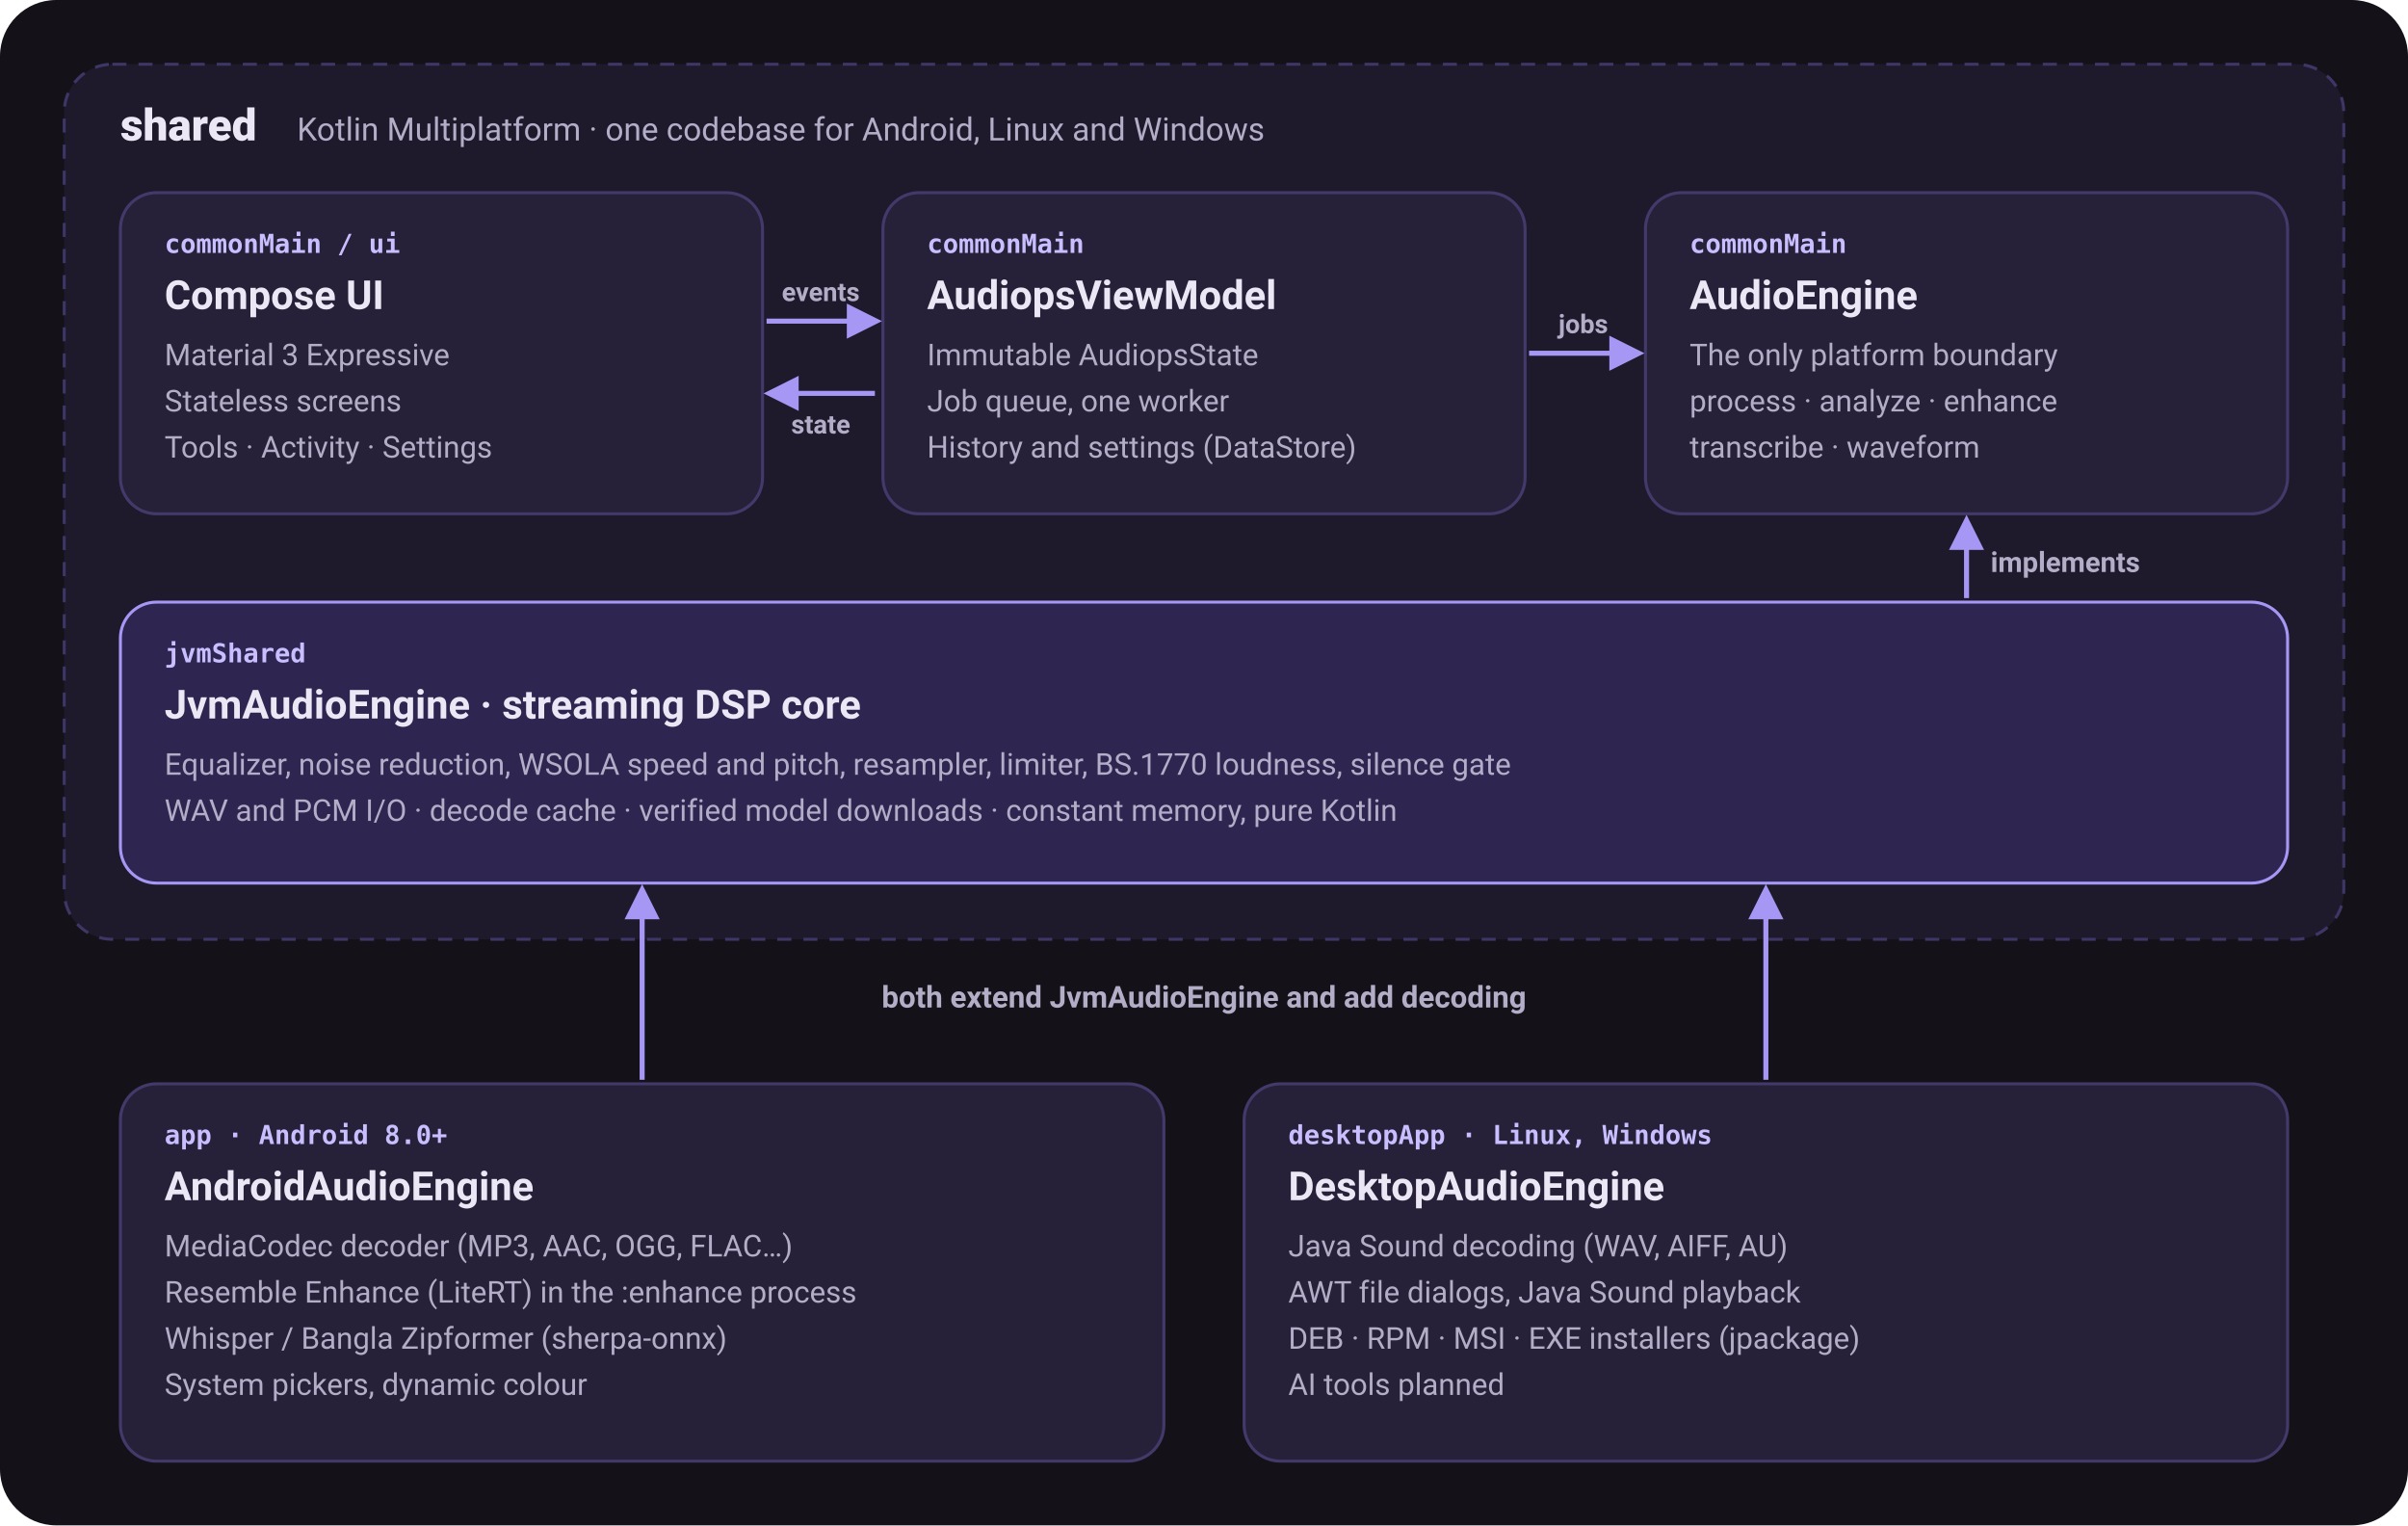
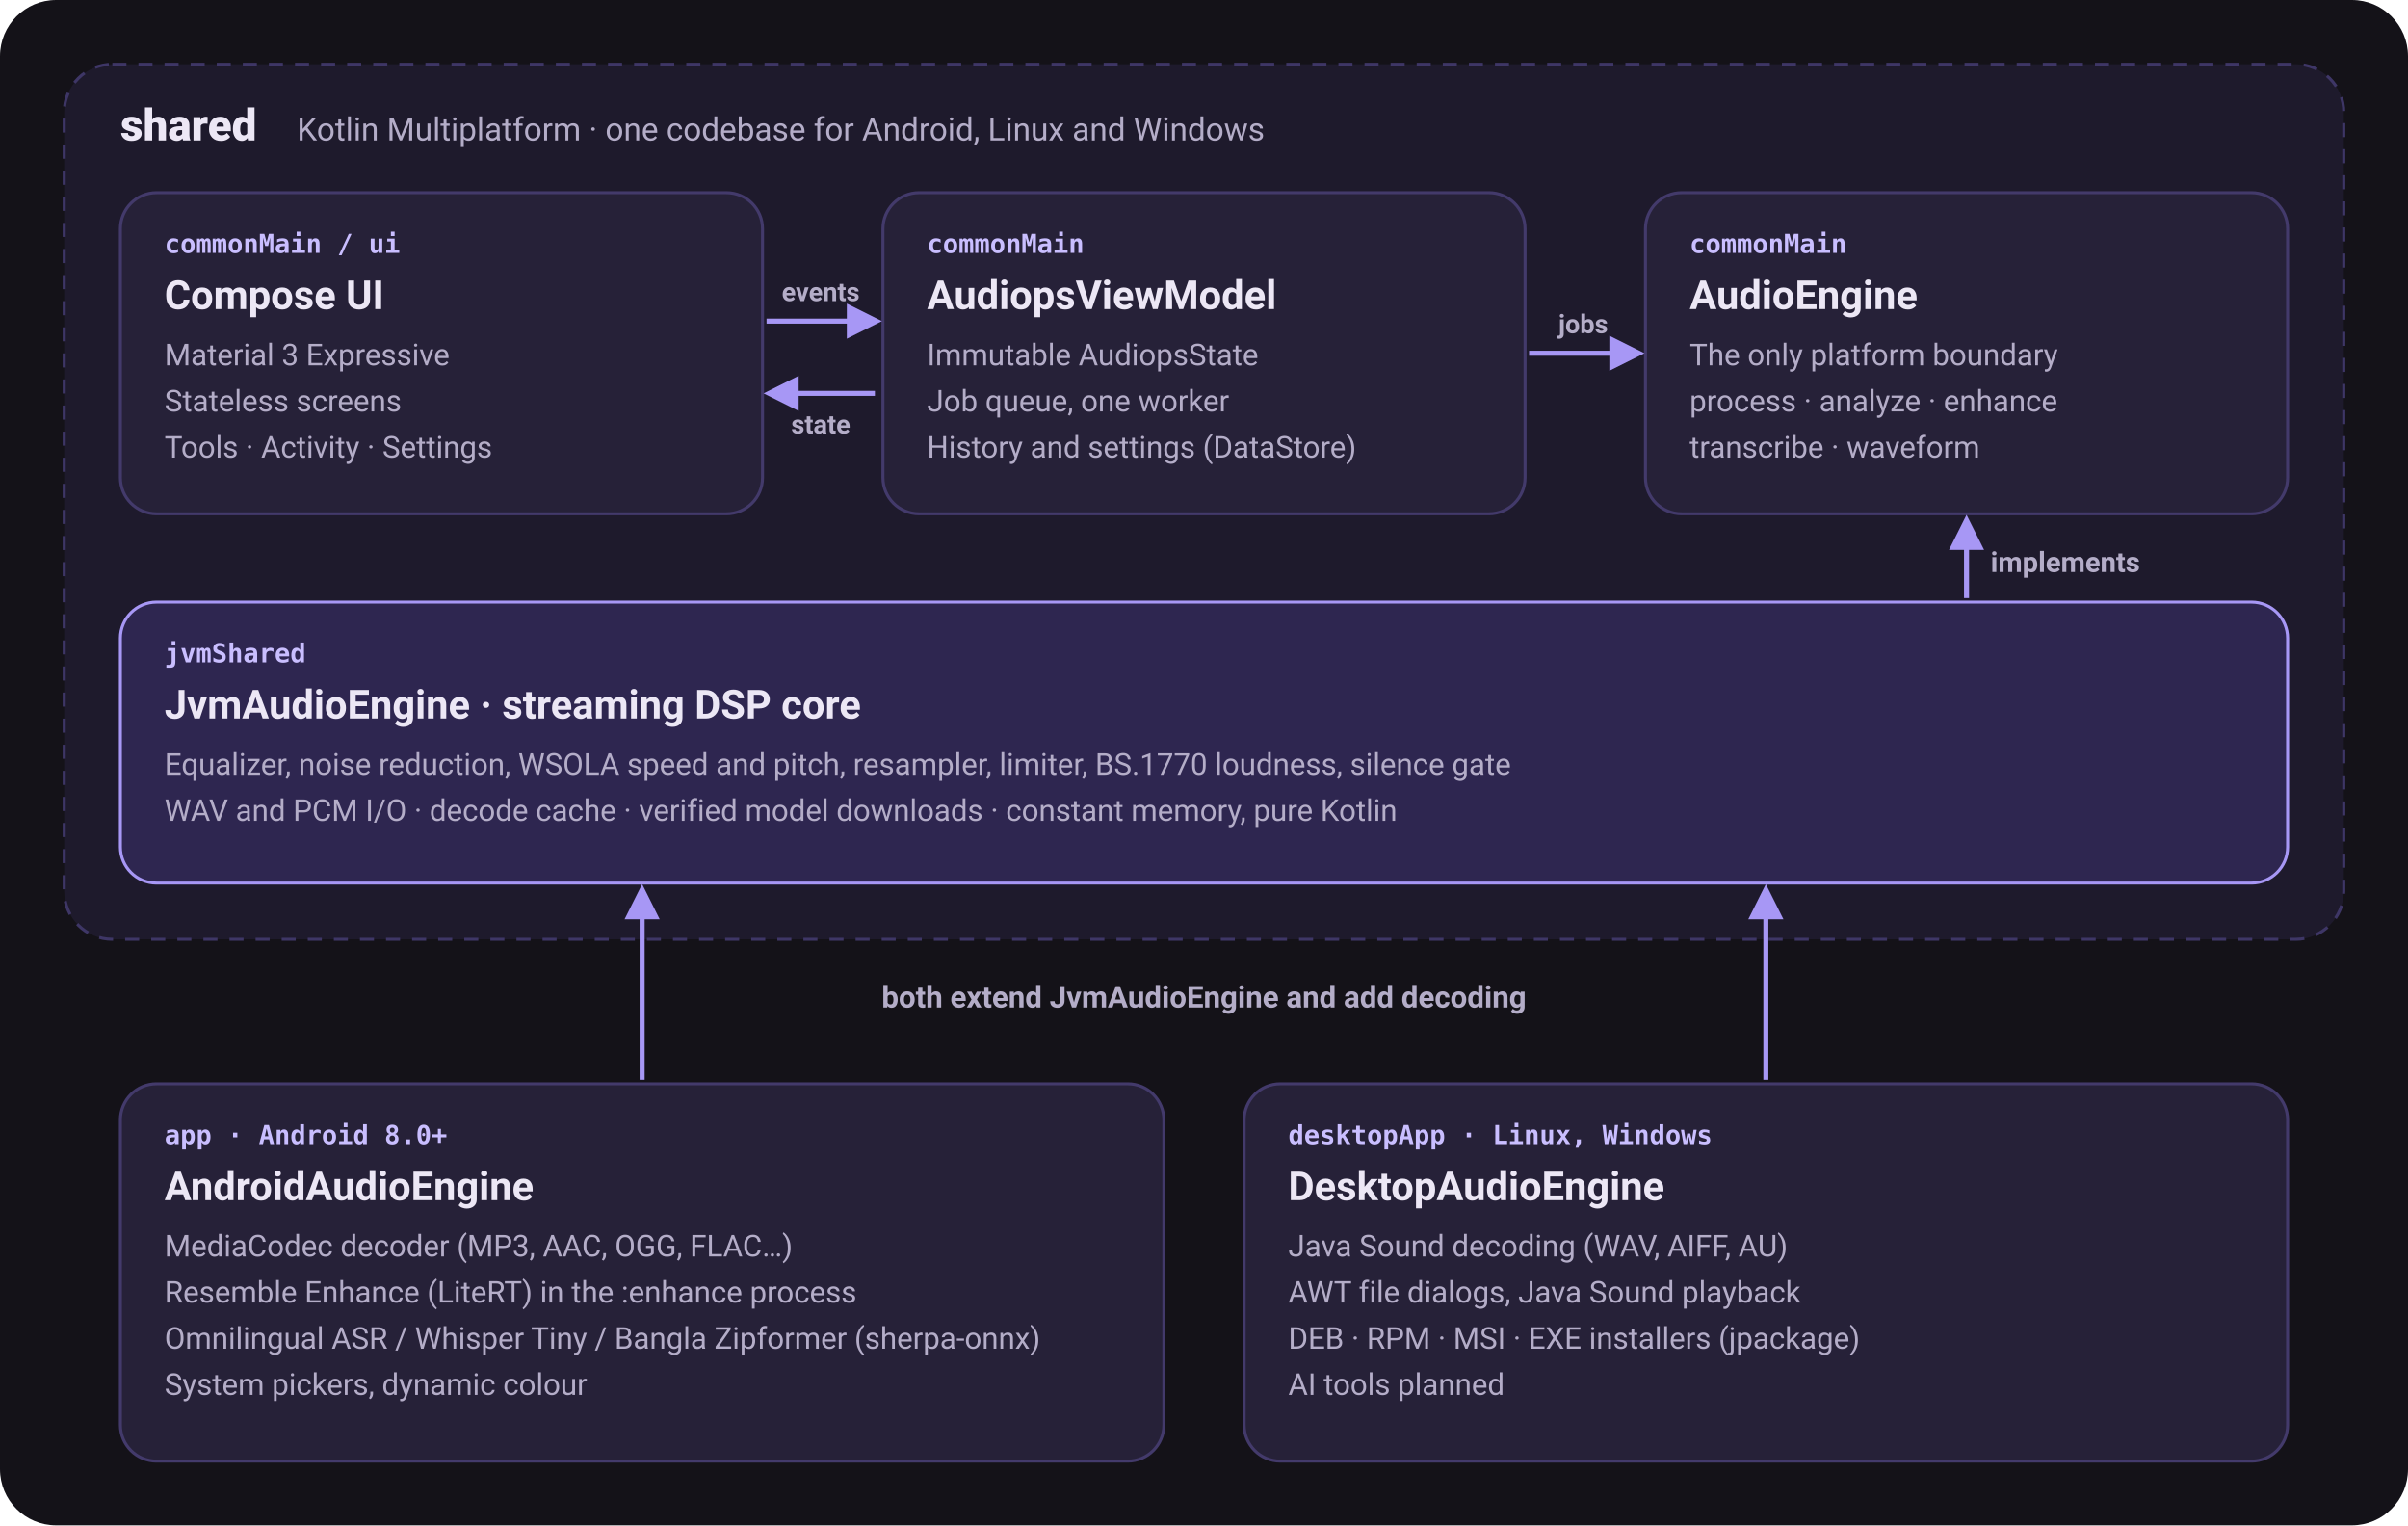
<svg xmlns="http://www.w3.org/2000/svg" viewBox="0 0 1200 760" width="1200" height="760" role="img" aria-labelledby="t d" font-family="system-ui, -apple-system, 'Segoe UI', Roboto, 'Helvetica Neue', Arial, sans-serif">
  <defs>
    <marker id="head" viewBox="0 0 10 10" refX="8" refY="5" markerWidth="7" markerHeight="7" orient="auto-start-reverse">
      <path d="M0,0 L10,5 L0,10 z" fill="#A797F5" />
    </marker>
  </defs>
  <rect width="1200" height="760" rx="28" fill="#141218" />
  <rect x="32" y="32" width="1136" height="436" rx="24" fill="#1E1A2C" stroke="#3E3666" stroke-width="1.5" stroke-dasharray="7 6" />
  <text x="60" y="70" font-size="22" font-weight="800" fill="#ECE7F5">shared</text>
  <text x="148" y="70" font-size="16" fill="#B4ADC8">Kotlin Multiplatform · one codebase for Android, Linux and Windows</text>
  <rect x="60" y="96" width="320" height="160" rx="18" fill="#262138" stroke="#433A6B" stroke-width="1.5" />
  <text x="82" y="126" font-family="ui-monospace, SFMono-Regular, Menlo, Consolas, monospace" font-size="13" font-weight="600" fill="#C9BEFF">commonMain / ui</text>
  <text x="82" y="154" font-size="20" font-weight="700" fill="#ECE7F5">Compose UI</text>
  <text x="82" y="182" font-size="15" fill="#B4ADC8">Material 3 Expressive</text>
  <text x="82" y="205" font-size="15" fill="#B4ADC8">Stateless screens</text>
  <text x="82" y="228" font-size="15" fill="#B4ADC8">Tools · Activity · Settings</text>
  <rect x="440" y="96" width="320" height="160" rx="18" fill="#262138" stroke="#433A6B" stroke-width="1.5" />
  <text x="462" y="126" font-family="ui-monospace, SFMono-Regular, Menlo, Consolas, monospace" font-size="13" font-weight="600" fill="#C9BEFF">commonMain</text>
  <text x="462" y="154" font-size="20" font-weight="700" fill="#ECE7F5">AudiopsViewModel</text>
  <text x="462" y="182" font-size="15" fill="#B4ADC8">Immutable AudiopsState</text>
  <text x="462" y="205" font-size="15" fill="#B4ADC8">Job queue, one worker</text>
  <text x="462" y="228" font-size="15" fill="#B4ADC8">History and settings (DataStore)</text>
  <rect x="820" y="96" width="320" height="160" rx="18" fill="#262138" stroke="#433A6B" stroke-width="1.5" />
  <text x="842" y="126" font-family="ui-monospace, SFMono-Regular, Menlo, Consolas, monospace" font-size="13" font-weight="600" fill="#C9BEFF">commonMain</text>
  <text x="842" y="154" font-size="20" font-weight="700" fill="#ECE7F5">AudioEngine</text>
  <text x="842" y="182" font-size="15" fill="#B4ADC8">The only platform boundary</text>
  <text x="842" y="205" font-size="15" fill="#B4ADC8">process · analyze · enhance</text>
  <text x="842" y="228" font-size="15" fill="#B4ADC8">transcribe · waveform</text>
  <line x1="382" y1="160" x2="436" y2="160" stroke="#A797F5" stroke-width="2.5" marker-end="url(#head)" />
  <line x1="436" y1="196" x2="384" y2="196" stroke="#A797F5" stroke-width="2.5" marker-end="url(#head)" />
  <text x="409" y="150" text-anchor="middle" font-size="13" font-weight="600" fill="#B4ADC8">events</text>
  <text x="409" y="216" text-anchor="middle" font-size="13" font-weight="600" fill="#B4ADC8">state</text>
  <line x1="762" y1="176" x2="816" y2="176" stroke="#A797F5" stroke-width="2.5" marker-end="url(#head)" />
  <text x="789" y="166" text-anchor="middle" font-size="13" font-weight="600" fill="#B4ADC8">jobs</text>
  <rect x="60" y="300" width="1080" height="140" rx="18" fill="#2E2650" stroke="#A797F5" stroke-width="1.5" />
  <text x="82" y="330" font-family="ui-monospace, SFMono-Regular, Menlo, Consolas, monospace" font-size="13" font-weight="600" fill="#C9BEFF">jvmShared</text>
  <text x="82" y="358" font-size="20" font-weight="700" fill="#ECE7F5">JvmAudioEngine · streaming DSP core</text>
  <text x="82" y="386" font-size="15" fill="#B4ADC8">Equalizer, noise reduction, WSOLA speed and pitch, resampler, limiter, BS.1770 loudness, silence gate</text>
  <text x="82" y="409" font-size="15" fill="#B4ADC8">WAV and PCM I/O · decode cache · verified model downloads · constant memory, pure Kotlin</text>
  <line x1="980" y1="298" x2="980" y2="260" stroke="#A797F5" stroke-width="2.5" marker-end="url(#head)" />
  <text x="992" y="285" text-anchor="start" font-size="14" font-weight="600" fill="#B4ADC8">implements</text>
  <rect x="60" y="540" width="520" height="188" rx="18" fill="#262138" stroke="#433A6B" stroke-width="1.5" />
  <text x="82" y="570" font-family="ui-monospace, SFMono-Regular, Menlo, Consolas, monospace" font-size="13" font-weight="600" fill="#C9BEFF">app · Android 8.0+</text>
  <text x="82" y="598" font-size="20" font-weight="700" fill="#ECE7F5">AndroidAudioEngine</text>
  <text x="82" y="626" font-size="15" fill="#B4ADC8">MediaCodec decoder (MP3, AAC, OGG, FLAC…)</text>
  <text x="82" y="649" font-size="15" fill="#B4ADC8">Resemble Enhance (LiteRT) in the :enhance process</text>
-   <text x="82" y="672" font-size="15" fill="#B4ADC8">Whisper / Bangla Zipformer (sherpa-onnx)</text>
+   <text x="82" y="672" font-size="15" fill="#B4ADC8">Omnilingual ASR / Whisper Tiny / Bangla Zipformer (sherpa-onnx)</text>
  <text x="82" y="695" font-size="15" fill="#B4ADC8">System pickers, dynamic colour</text>
  <rect x="620" y="540" width="520" height="188" rx="18" fill="#262138" stroke="#433A6B" stroke-width="1.5" />
  <text x="642" y="570" font-family="ui-monospace, SFMono-Regular, Menlo, Consolas, monospace" font-size="13" font-weight="600" fill="#C9BEFF">desktopApp · Linux, Windows</text>
  <text x="642" y="598" font-size="20" font-weight="700" fill="#ECE7F5">DesktopAudioEngine</text>
  <text x="642" y="626" font-size="15" fill="#B4ADC8">Java Sound decoding (WAV, AIFF, AU)</text>
  <text x="642" y="649" font-size="15" fill="#B4ADC8">AWT file dialogs, Java Sound playback</text>
  <text x="642" y="672" font-size="15" fill="#B4ADC8">DEB · RPM · MSI · EXE installers (jpackage)</text>
  <text x="642" y="695" font-size="15" fill="#B4ADC8">AI tools planned</text>
  <line x1="320" y1="538" x2="320" y2="444" stroke="#A797F5" stroke-width="2.5" marker-end="url(#head)" />
  <line x1="880" y1="538" x2="880" y2="444" stroke="#A797F5" stroke-width="2.5" marker-end="url(#head)" />
  <text x="600" y="502" text-anchor="middle" font-size="15" font-weight="600" fill="#B4ADC8">both extend JvmAudioEngine and add decoding</text>
</svg>
